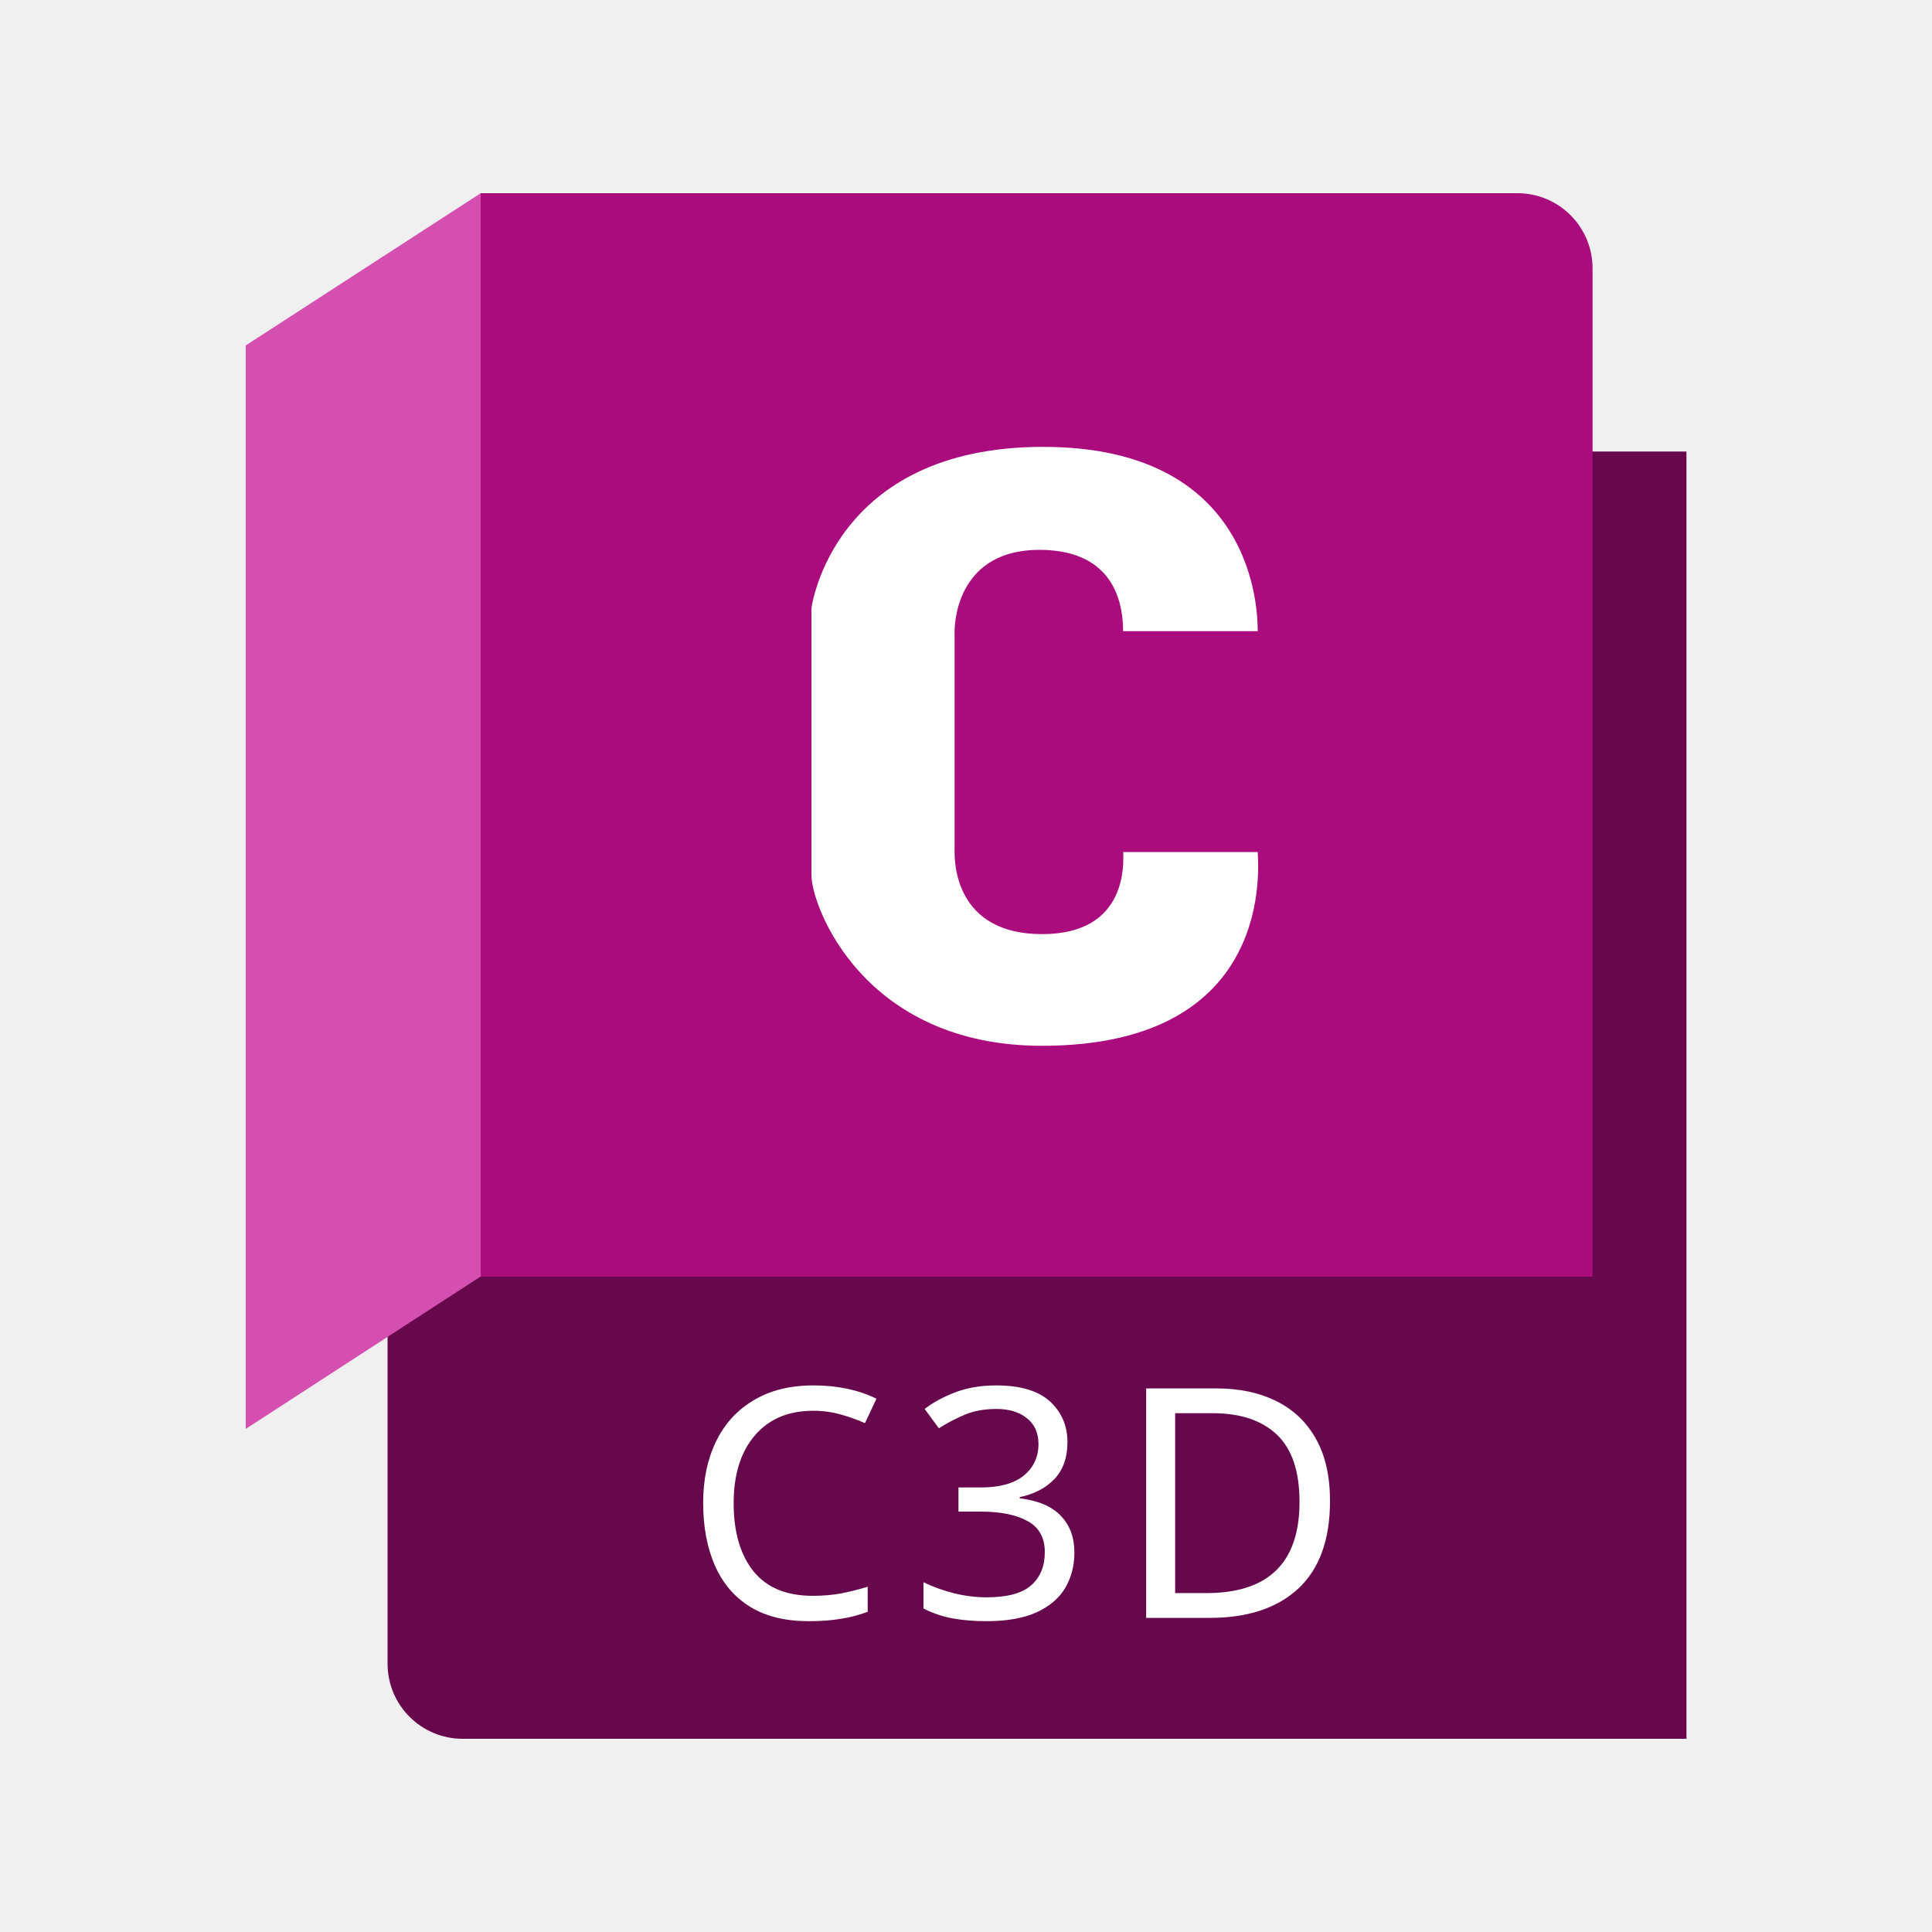
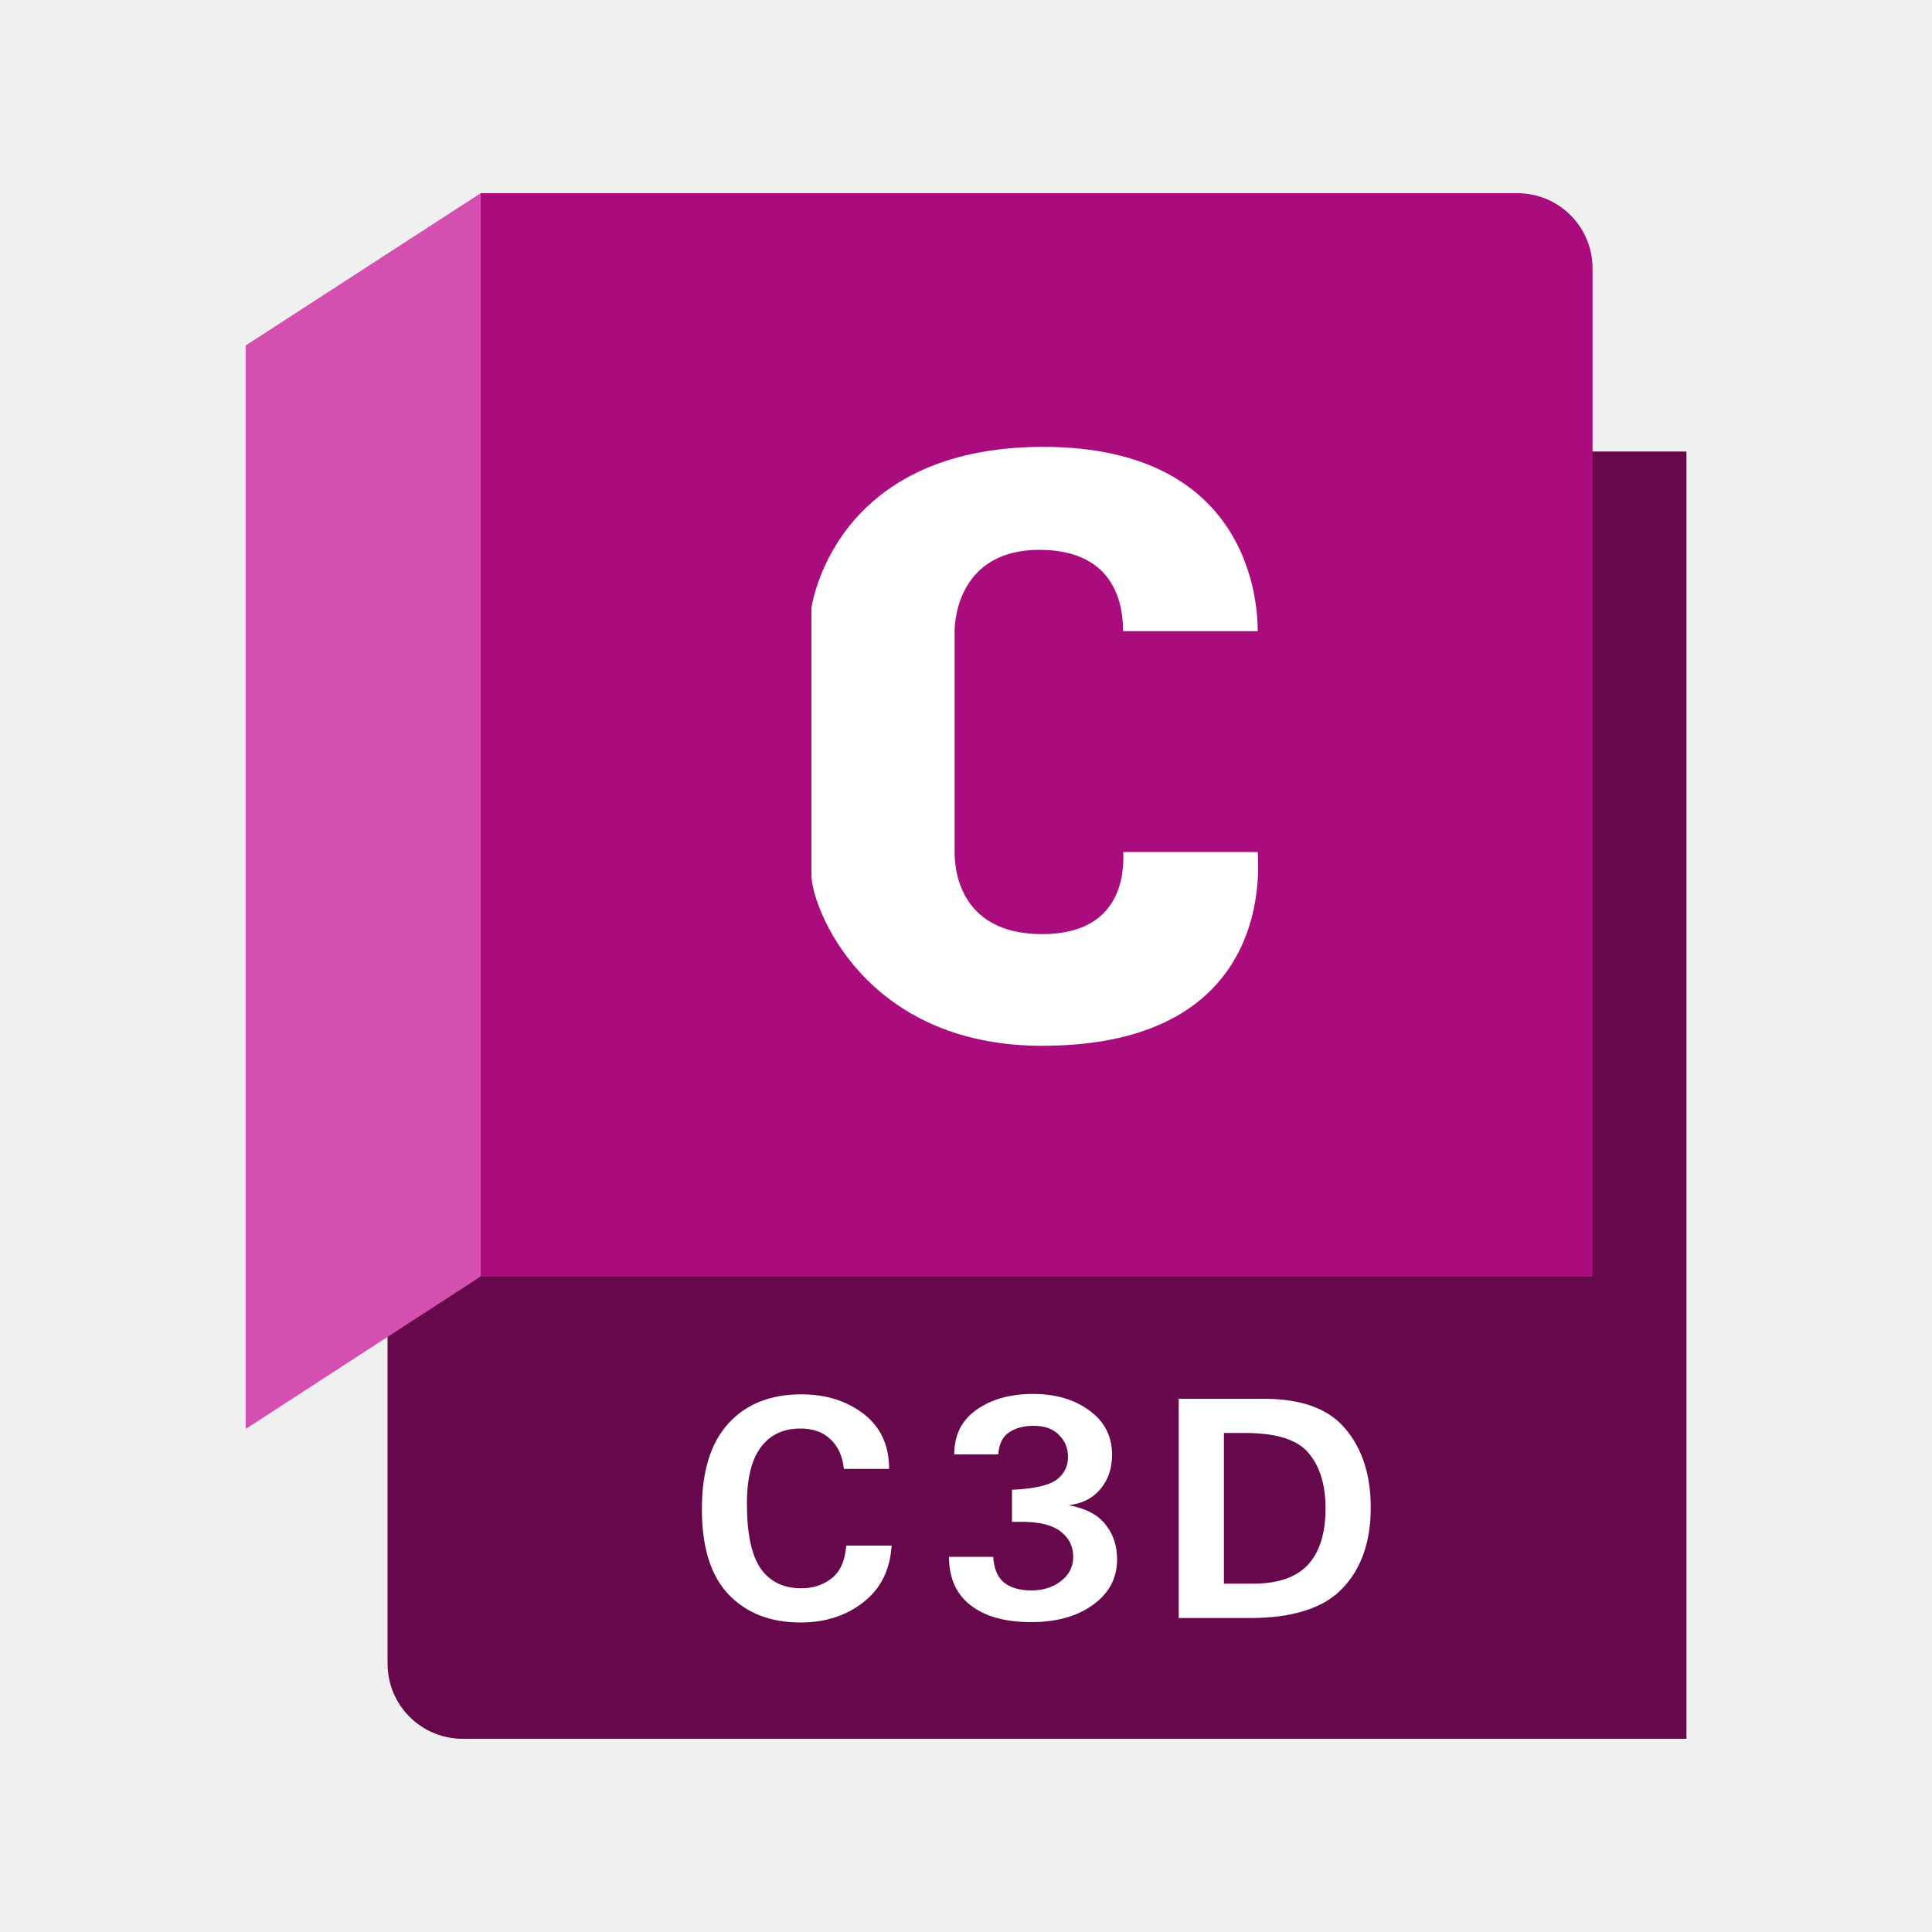
<svg xmlns="http://www.w3.org/2000/svg" id="Layer_1" version="1.1" viewBox="0 0 100 100">
  <path d="M87.28,90H23.95c-2.15,0-3.89-1.74-3.89-3.89V23.37h67.23v66.63h-.01Z" style="fill: #67084c;" />
  <path d="M24.88,10h53.66c2.15,0,3.89,1.74,3.89,3.89v52.19H24.88V10Z" style="fill: #aa0b7d;" />
  <polygon points="12.72 73.96 24.88 66.07 24.88 10 12.72 17.88 12.72 73.96" style="fill: #d44fb0;" />
  <g style="isolation: isolate;">
    <g style="isolation: isolate;">
      <g style="isolation: isolate;">
        <g style="isolation: isolate;">
          <g style="isolation: isolate;">
            <g style="isolation: isolate;">
              <g style="isolation: isolate;">
-                 <text transform="translate(35.38 83.74)" style="fill: #fff; font-family: UniversBold, Univers; font-size: 16.62px; isolation: isolate; letter-spacing: .07em;">
-                   <tspan x="0" y="0">C3D</tspan>
-                 </text>
+                 <g style="isolation: isolate;">
+                   <g style="isolation: isolate;">
+                     <path d="M43.81,80h2.34c-.08,1.25-.56,2.23-1.46,2.93-.89.7-1.98,1.05-3.25,1.05-1.56,0-2.8-.48-3.73-1.45-.92-.97-1.38-2.44-1.38-4.41s.45-3.42,1.36-4.43c.91-1.01,2.18-1.52,3.79-1.52,1.27,0,2.34.34,3.22,1.01.88.68,1.32,1.63,1.32,2.85h-2.34c-.07-.66-.3-1.17-.7-1.54-.39-.37-.9-.55-1.54-.55-.89,0-1.58.32-2.06.97-.48.64-.72,1.61-.72,2.91,0,1.57.24,2.69.72,3.38.49.68,1.19,1.01,2.11,1.01.59,0,1.11-.17,1.55-.51.45-.35.7-.91.76-1.7Z" style="fill: #fff;" />
+                     <path d="M51.41,80.6c.04.62.24,1.07.58,1.33.34.26.81.39,1.4.39s1.12-.16,1.53-.49c.42-.32.63-.74.63-1.26s-.22-.97-.65-1.3c-.43-.33-1.09-.5-1.98-.5h-.54v-1.66c1.15-.05,1.92-.23,2.31-.52.39-.29.59-.69.59-1.19,0-.43-.15-.81-.46-1.12-.3-.32-.74-.48-1.32-.48-.51,0-.93.11-1.27.34-.34.22-.52.6-.56,1.14h-2.28c0-1.02.4-1.79,1.18-2.33.78-.54,1.75-.8,2.91-.8s2.14.29,2.91.86c.78.57,1.17,1.33,1.17,2.29,0,.7-.2,1.29-.6,1.77-.4.48-.95.76-1.65.84.89.16,1.53.5,1.92,1.01.4.5.59,1.1.59,1.8,0,.96-.41,1.74-1.24,2.34-.82.6-1.89.9-3.21.9s-2.39-.29-3.13-.87c-.75-.58-1.12-1.42-1.12-2.51h2.28Z" style="fill: #fff;" />
+                     <path d="M61.01,83.74v-11.34h4.4c1.96,0,3.38.52,4.24,1.57.87,1.04,1.3,2.39,1.3,4.06,0,1.77-.49,3.17-1.47,4.19-.97,1.02-2.58,1.53-4.8,1.53h-3.66ZM63.35,81.97h1.5c1.29,0,2.23-.32,2.84-.97.61-.65.92-1.63.92-2.93,0-1.21-.29-2.16-.87-2.85-.57-.7-1.67-1.05-3.3-1.05h-1.09v7.8Z" style="fill: #fff;" />
+                   </g>
+                 </g>
              </g>
            </g>
          </g>
        </g>
      </g>
    </g>
  </g>
-   <path d="M58.13,44.1h6.97c0,.54,1.03,10.03-11.17,10.03-9.23,0-11.93-7.21-11.93-8.84v-13.81s1.07-8.35,11.99-8.35,11.11,8.41,11.11,9.54h-6.97c0-1.09-.23-4.21-4.33-4.21s-4.39,3.52-4.39,4.21v11.43c0,.55.04,4.25,4.53,4.25s4.2-3.75,4.2-4.25Z" style="fill: #fff;" />
+   <path d="M58.13,44.1h6.97c0,.54,1.03,10.03-11.17,10.03-9.23,0-11.93-7.21-11.93-8.84v-13.81s1.07-8.35,11.99-8.35,11.11,8.41,11.11,9.54h-6.97c0-1.09-.23-4.21-4.33-4.21s-4.39,3.52-4.39,4.21v11.43c0,.55.04,4.25,4.53,4.25s4.2-3.75,4.2-4.25h0Z" style="fill: #fff;" />
</svg>
